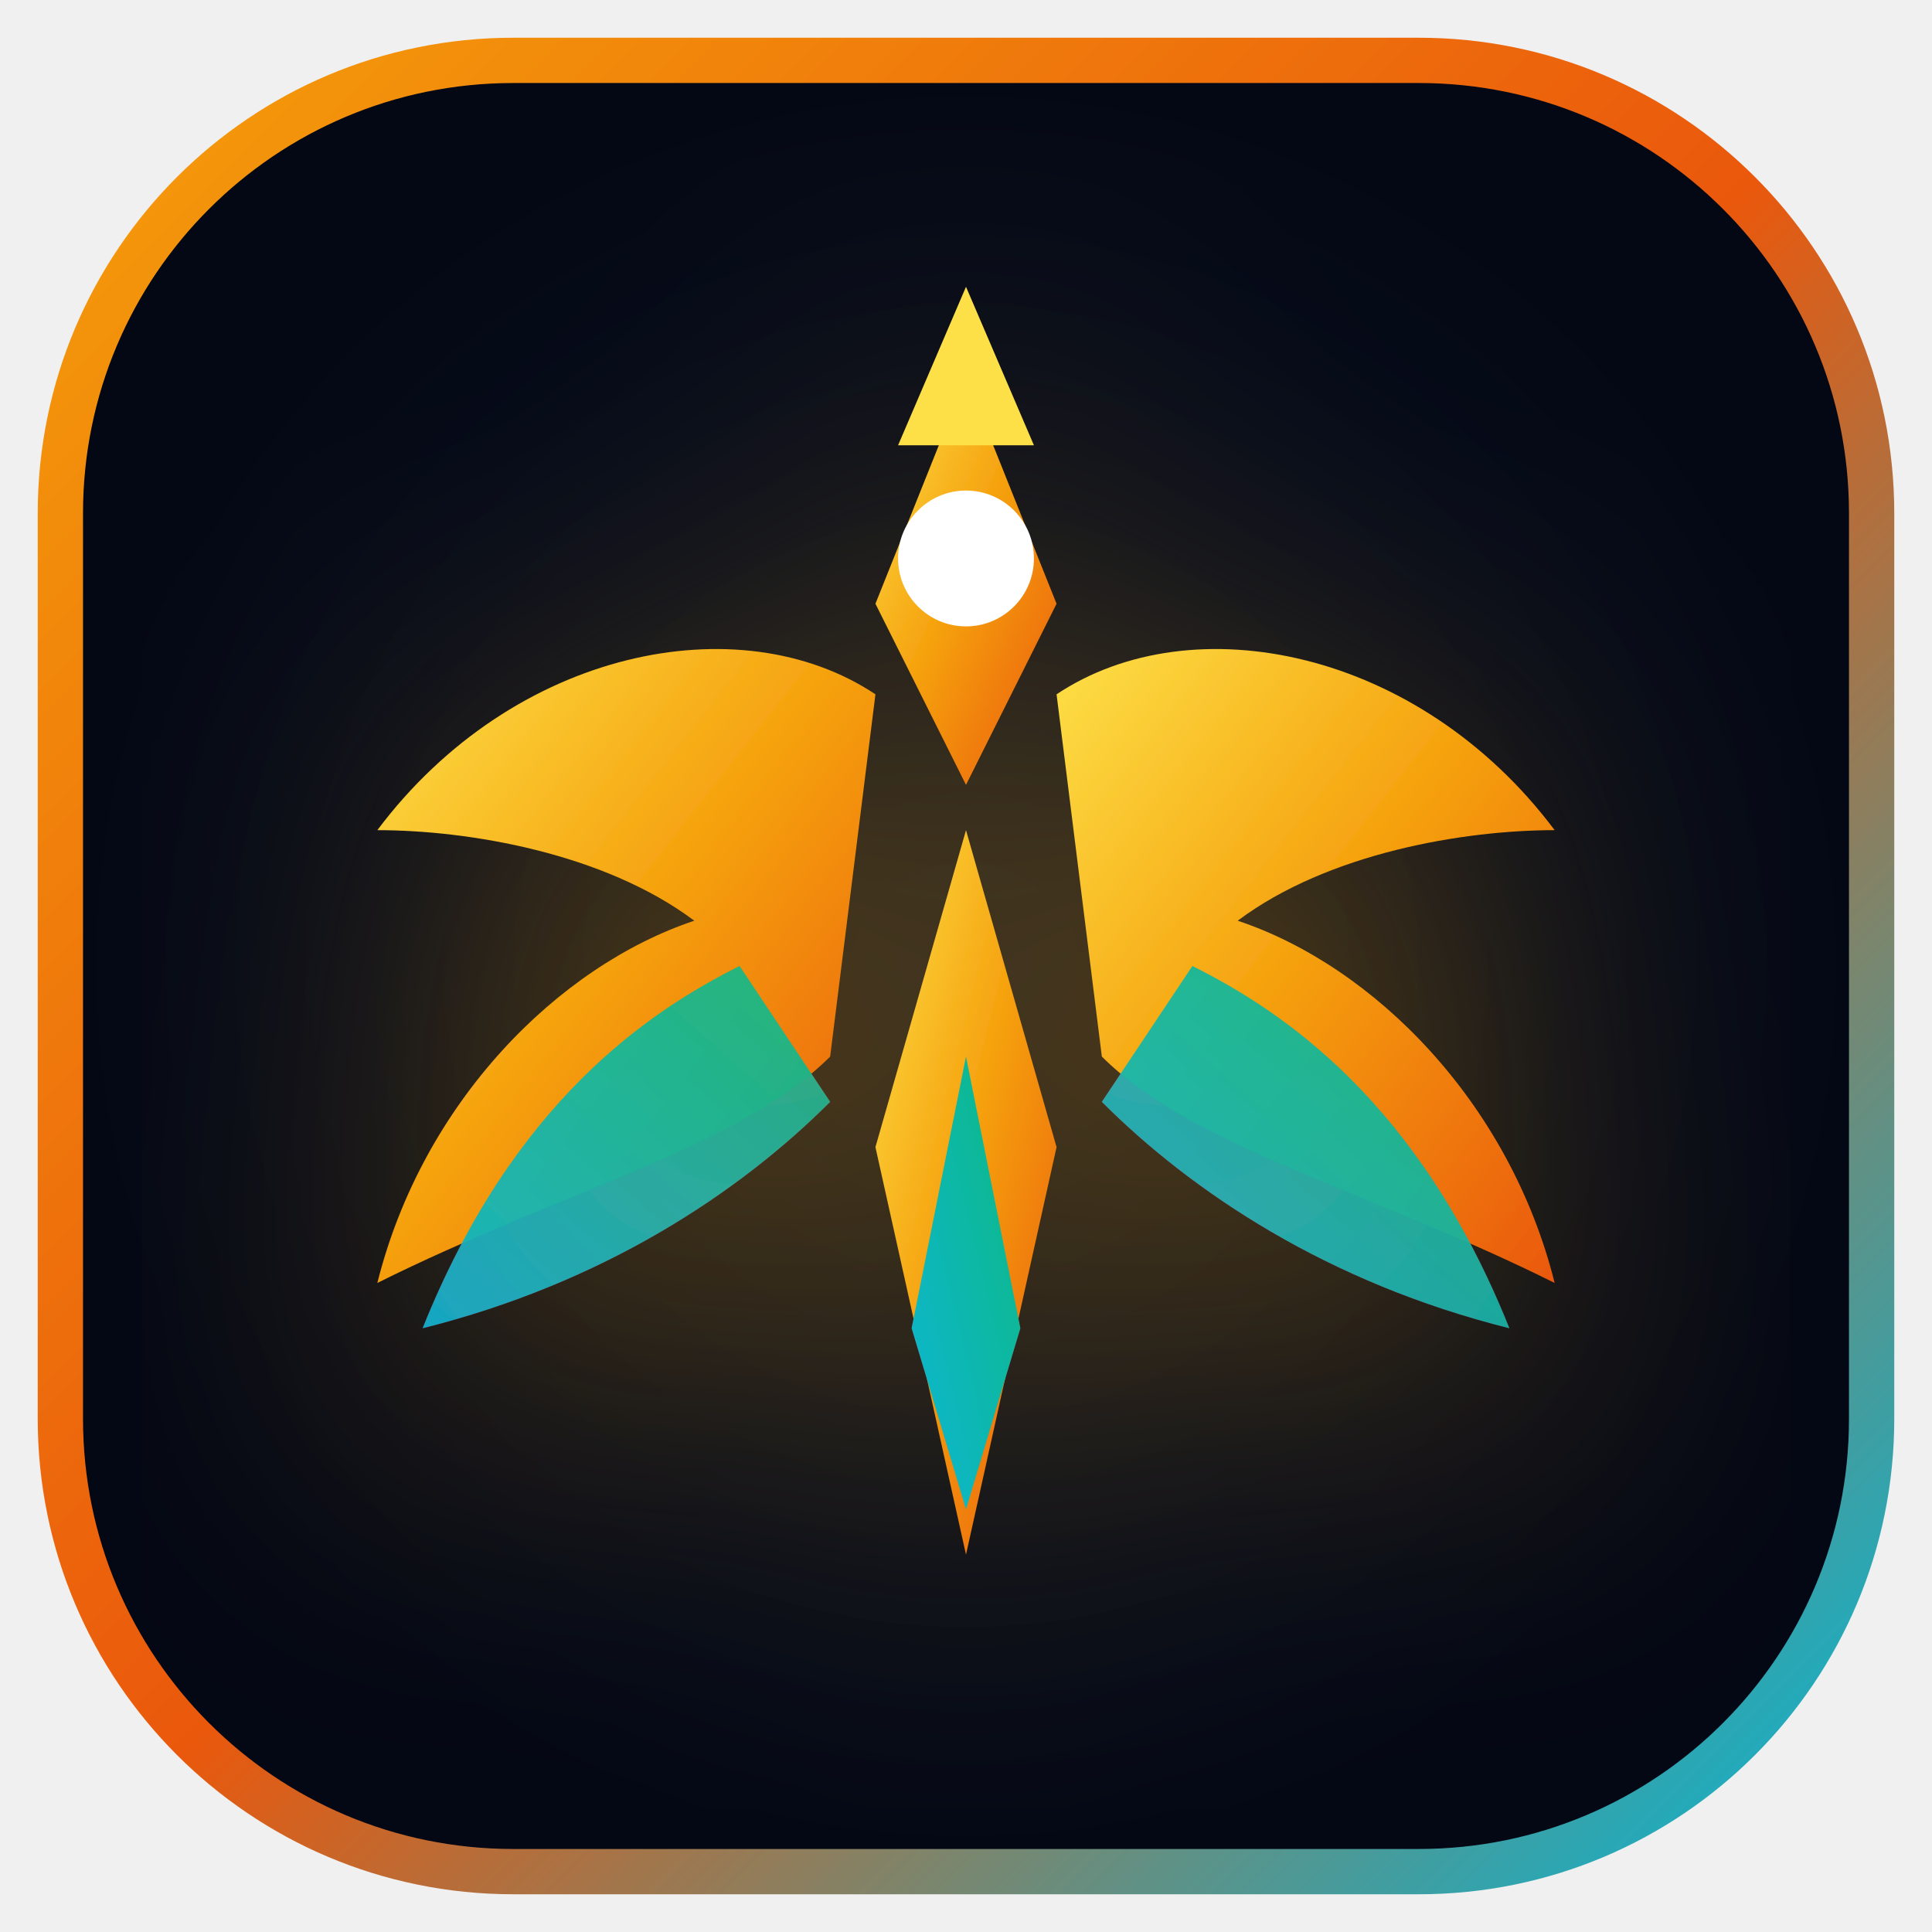
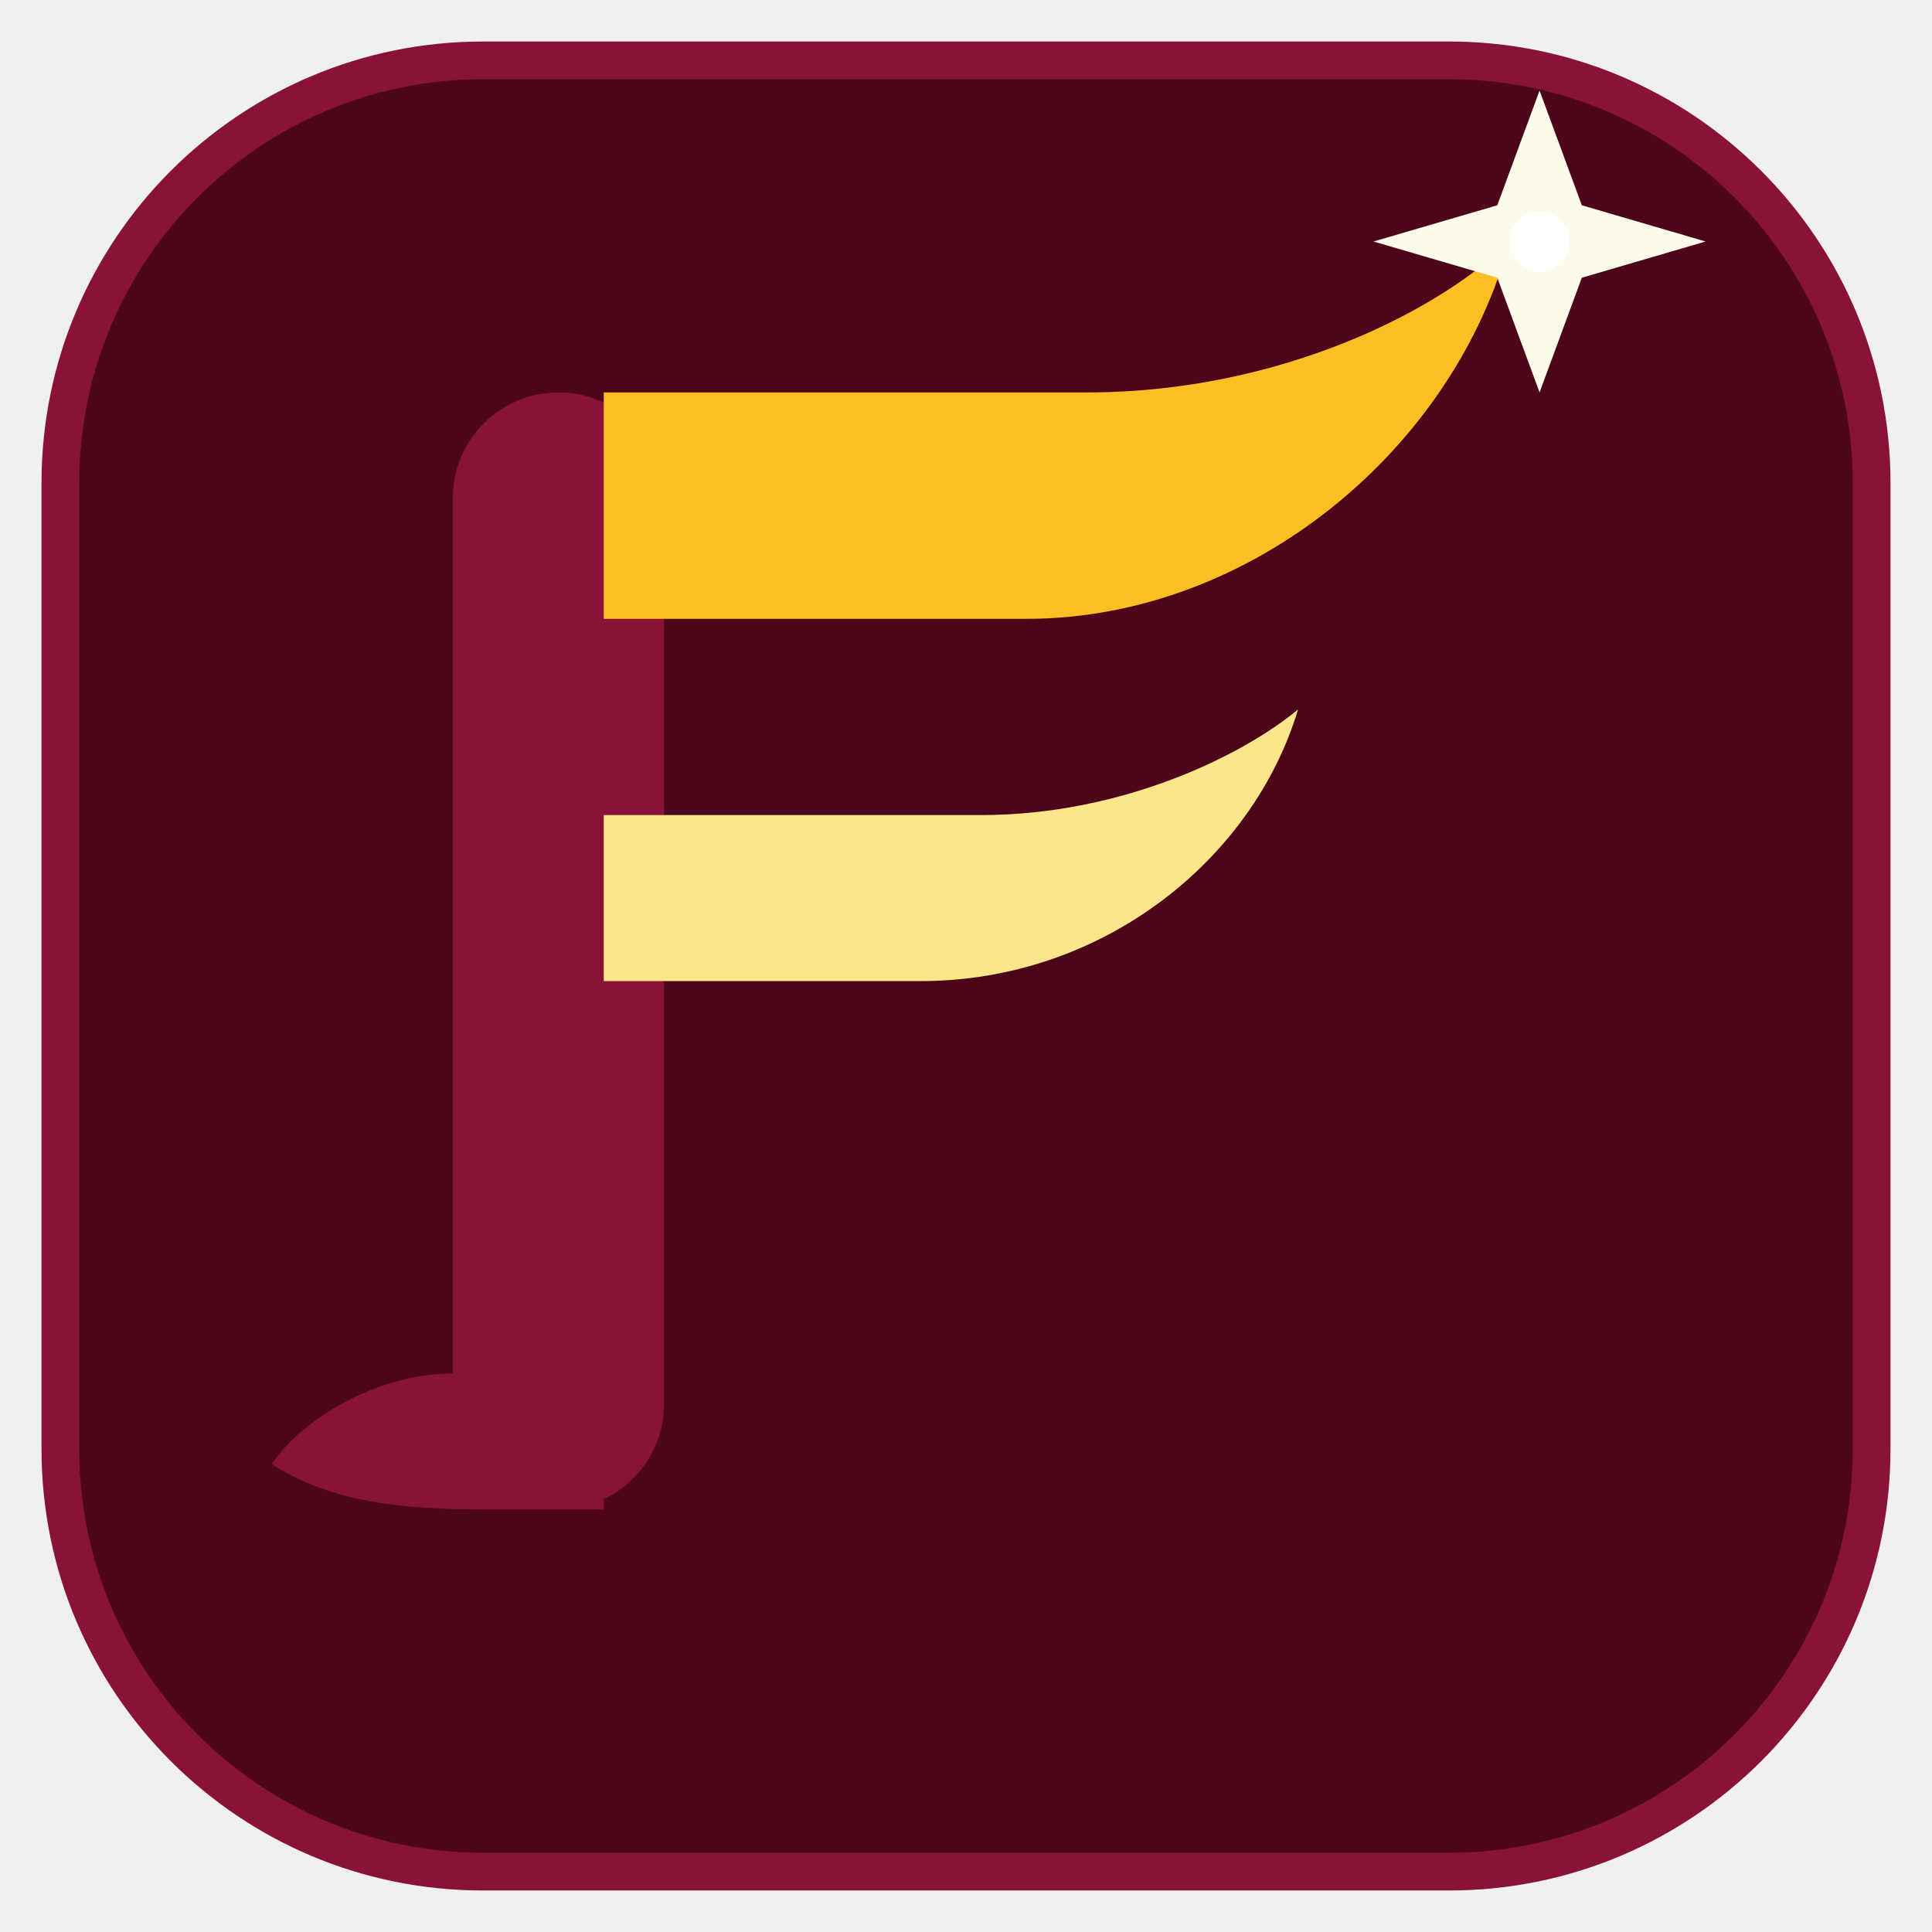
<svg xmlns="http://www.w3.org/2000/svg" viewBox="0 0 128 128" width="128" height="128">
-   <defs>
-     <radialGradient id="bgGrad" cx="50%" cy="50%" r="50%">
-       <stop offset="0%" stop-color="#0B1528" />
-       <stop offset="100%" stop-color="#040814" />
-     </radialGradient>
-     <linearGradient id="borderGrad" x1="0%" y1="0%" x2="100%" y2="100%">
-       <stop offset="0%" stop-color="#F59E0B" />
-       <stop offset="50%" stop-color="#EA580C" />
-       <stop offset="100%" stop-color="#06B6D4" />
-     </linearGradient>
-     <linearGradient id="phoenixGold" x1="0%" y1="0%" x2="100%" y2="100%">
-       <stop offset="0%" stop-color="#FDE047" />
-       <stop offset="50%" stop-color="#F59E0B" />
-       <stop offset="100%" stop-color="#EA580C" />
-     </linearGradient>
-     <linearGradient id="phoenixCyan" x1="0%" y1="100%" x2="100%" y2="0%">
-       <stop offset="0%" stop-color="#06B6D4" />
-       <stop offset="100%" stop-color="#10B981" />
-     </linearGradient>
-     <filter id="glow" x="-20%" y="-20%" width="140%" height="140%">
-       <feDropShadow dx="0" dy="2" stdDeviation="4" flood-color="#F59E0B" flood-opacity="0.4" />
-     </filter>
-   </defs>
-   <rect x="4" y="4" width="120" height="120" rx="30" fill="url(#bgGrad)" stroke="url(#borderGrad)" stroke-width="3" />
-   <g transform="translate(16, 16) scale(3)" filter="url(#glow)">
-     <path d="M16 3L18 8L16 12L14 8L16 3Z" fill="url(#phoenixGold)" />
-     <circle cx="16" cy="7" r="1.5" fill="#FFFFFF" />
-     <path d="M16 1L17.5 4.5H14.5L16 1Z" fill="#FDE047" />
-     <path d="M14 10C11 8 6 9 3 13C5 13 8 13.5 10 15C7 16 4 19 3 23C7 21 11 20 13 18L14 10Z" fill="url(#phoenixGold)" />
-     <path d="M11 16C9 17 6 19 4 24C8 23 11 21 13 19L11 16Z" fill="url(#phoenixCyan)" opacity="0.9" />
-     <path d="M18 10C21 8 26 9 29 13C27 13 24 13.5 22 15C25 16 28 19 29 23C25 21 21 20 19 18L18 10Z" fill="url(#phoenixGold)" />
-     <path d="M21 16C23 17 26 19 28 24C24 23 21 21 19 19L21 16Z" fill="url(#phoenixCyan)" opacity="0.9" />
-     <path d="M16 13L18 20L16 29L14 20L16 13Z" fill="url(#phoenixGold)" />
-     <path d="M16 18L17.2 24L16 28L14.8 24L16 18Z" fill="url(#phoenixCyan)" />
+   <rect x="4" y="4" width="120" height="120" rx="28" fill="#4C0519" stroke="#881337" stroke-width="2.5" />
+   <g>
+     <rect x="30" y="26" width="14" height="74" rx="7" fill="#881337" />
+     <path d="M40 26H72C85 26 95.6 20.4 100 16C96.4 29.6 83 41 68 41H40V26Z" fill="#FBBF24" />
+     <path d="M40 54H65C74.4 54 82.4 50 86 47C83 57 73 65 61 65H40V54Z" fill="#FDE68A" />
+     <path d="M30 91C25 91 20 94 18 97C22 99.6 27 100 32 100H40V91H30Z" fill="#881337" />
+   </g>
+   <g>
+     <path d="M102 6L104.8 13.6L113 16L104.8 18.4L102 26L99.2 18.4L91 16L99.2 13.6L102 6Z" fill="#FFFBEB" />
+     <circle cx="102" cy="16" r="2" fill="#FFFFFF" />
  </g>
</svg>
